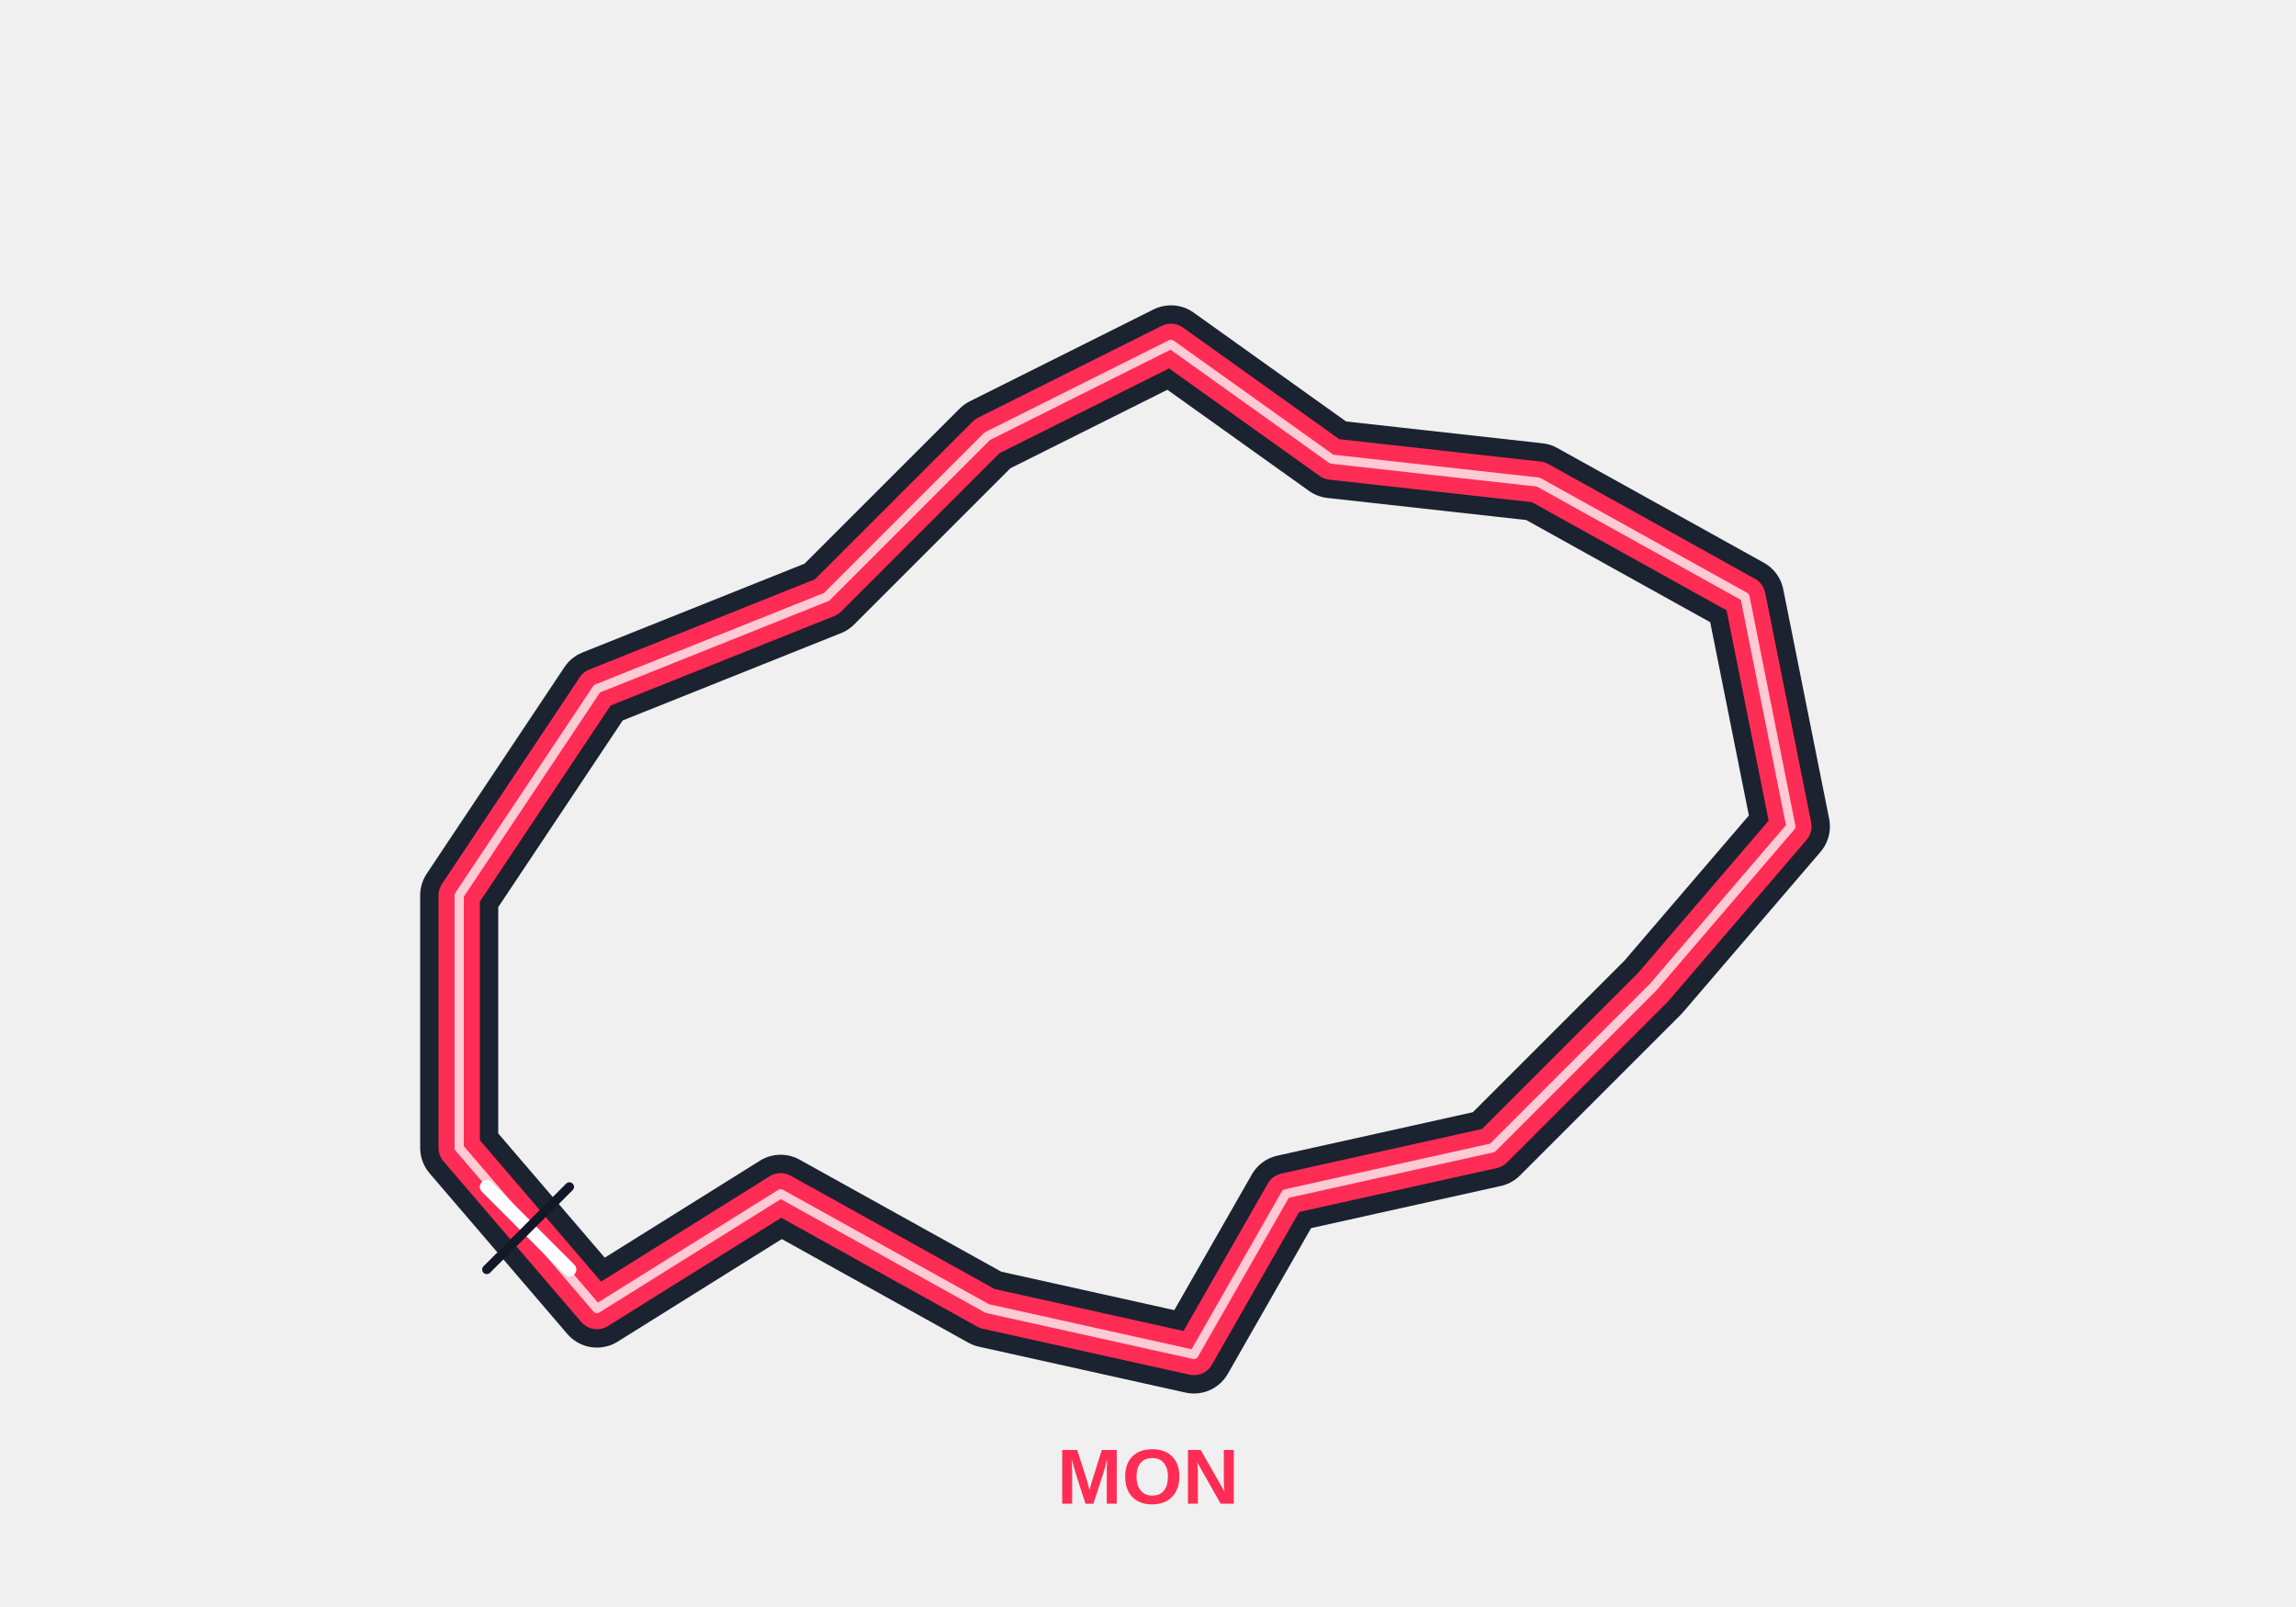
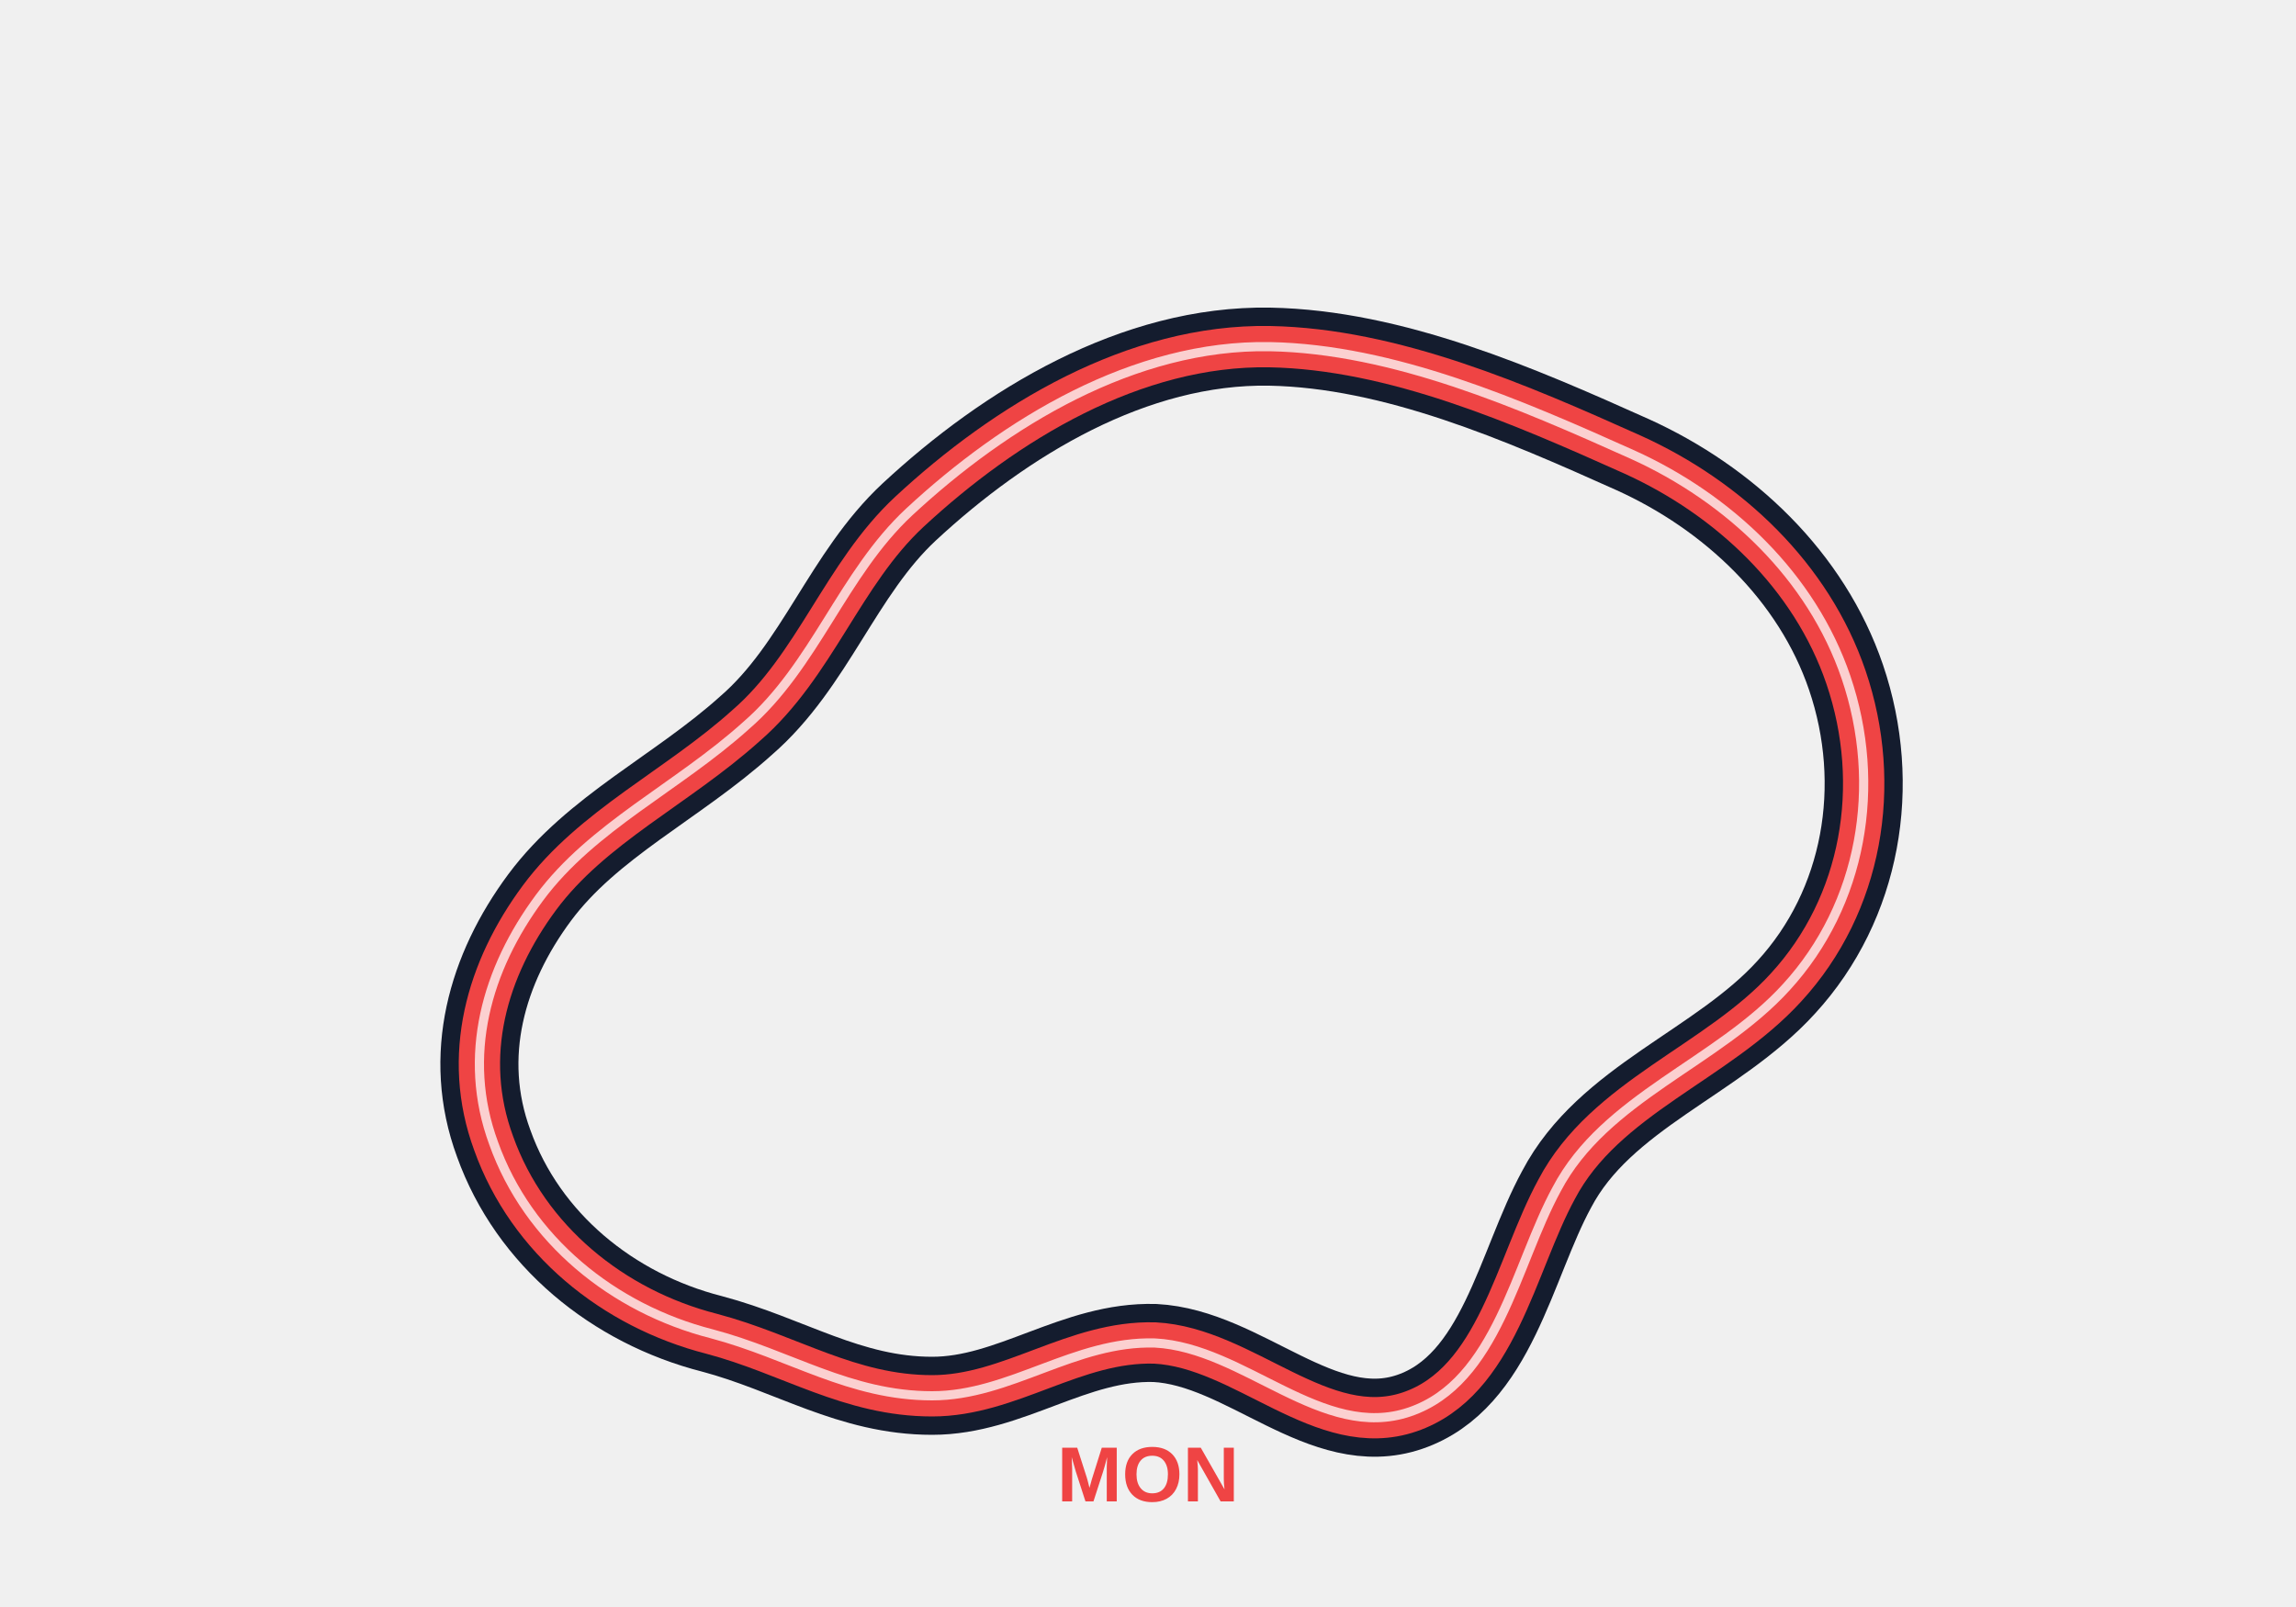
- <svg xmlns="http://www.w3.org/2000/svg" viewBox="0 0 1000 700" aria-label="MON track outline">
+ <svg xmlns="http://www.w3.org/2000/svg" viewBox="0 0 1000 700" aria-label="MON track layout">
  <rect width="1000" height="700" fill="transparent" />
-   <path d="M 260 570 L 200 500 L 200 390 L 260 300 L 360 260 L 430 190 L 510 150 L 580 200 L 670 210 L 760 260 L 780 360 L 720 430 L 650 500 L 560 520 L 520 590 L 430 570 L 340 520 Z" fill="none" stroke="#111827" stroke-width="34" stroke-linejoin="round" stroke-linecap="round" opacity="0.95" />
-   <path d="M 260 570 L 200 500 L 200 390 L 260 300 L 360 260 L 430 190 L 510 150 L 580 200 L 670 210 L 760 260 L 780 360 L 720 430 L 650 500 L 560 520 L 520 590 L 430 570 L 340 520 Z" fill="none" stroke="#ff2d55" stroke-width="18" stroke-linejoin="round" stroke-linecap="round" opacity="1" />
-   <path d="M 260 570 L 200 500 L 200 390 L 260 300 L 360 260 L 430 190 L 510 150 L 580 200 L 670 210 L 760 260 L 780 360 L 720 430 L 650 500 L 560 520 L 520 590 L 430 570 L 340 520 Z" fill="none" stroke="#ffffff" stroke-width="4" stroke-linejoin="round" stroke-linecap="round" opacity="0.75" />
-   <line x1="212.0" y1="517.0" x2="248.0" y2="553.0" stroke="#ffffff" stroke-width="6" stroke-linecap="round" opacity="1" />
-   <line x1="212.0" y1="553.0" x2="248.0" y2="517.0" stroke="#111827" stroke-width="4" stroke-linecap="round" opacity="1" />
-   <text x="500" y="655" text-anchor="middle" font-family="Arial, Helvetica, sans-serif" font-size="34" font-weight="700" fill="#ff2d55">MON</text>
+   <path d="M310,581 C267,570 230,540 215,498 C201,460 212,422 235,391 C258,360 295,343 325,316 C355,290 367,250 396,223 C438,184 494,150 553,151 C607,152 662,176 711,198 C753,217 789,251 804,295 C820,342 811,394 778,430 C748,463 699,478 678,518 C660,551 652,602 614,615 C576,628 542,587 503,585 C468,584 440,608 406,608 C370,608 344,590 310,581 Z" fill="none" stroke="#0f172a" stroke-width="34" stroke-linejoin="round" stroke-linecap="round" opacity="0.98" />
+   <path d="M310,581 C267,570 230,540 215,498 C201,460 212,422 235,391 C258,360 295,343 325,316 C355,290 367,250 396,223 C438,184 494,150 553,151 C607,152 662,176 711,198 C753,217 789,251 804,295 C820,342 811,394 778,430 C748,463 699,478 678,518 C660,551 652,602 614,615 C576,628 542,587 503,585 C468,584 440,608 406,608 C370,608 344,590 310,581 Z" fill="none" stroke="#ef4444" stroke-width="18" stroke-linejoin="round" stroke-linecap="round" opacity="1" />
+   <path d="M310,581 C267,570 230,540 215,498 C201,460 212,422 235,391 C258,360 295,343 325,316 C355,290 367,250 396,223 C438,184 494,150 553,151 C607,152 662,176 711,198 C753,217 789,251 804,295 C820,342 811,394 778,430 C748,463 699,478 678,518 C660,551 652,602 614,615 C576,628 542,587 503,585 C468,584 440,608 406,608 C370,608 344,590 310,581 Z" fill="none" stroke="#ffffff" stroke-width="4" stroke-linejoin="round" stroke-linecap="round" opacity="0.75" />
+   <text x="500" y="654" text-anchor="middle" font-family="Arial, Helvetica, sans-serif" font-size="34" font-weight="700" fill="#ef4444">MON</text>
</svg>
